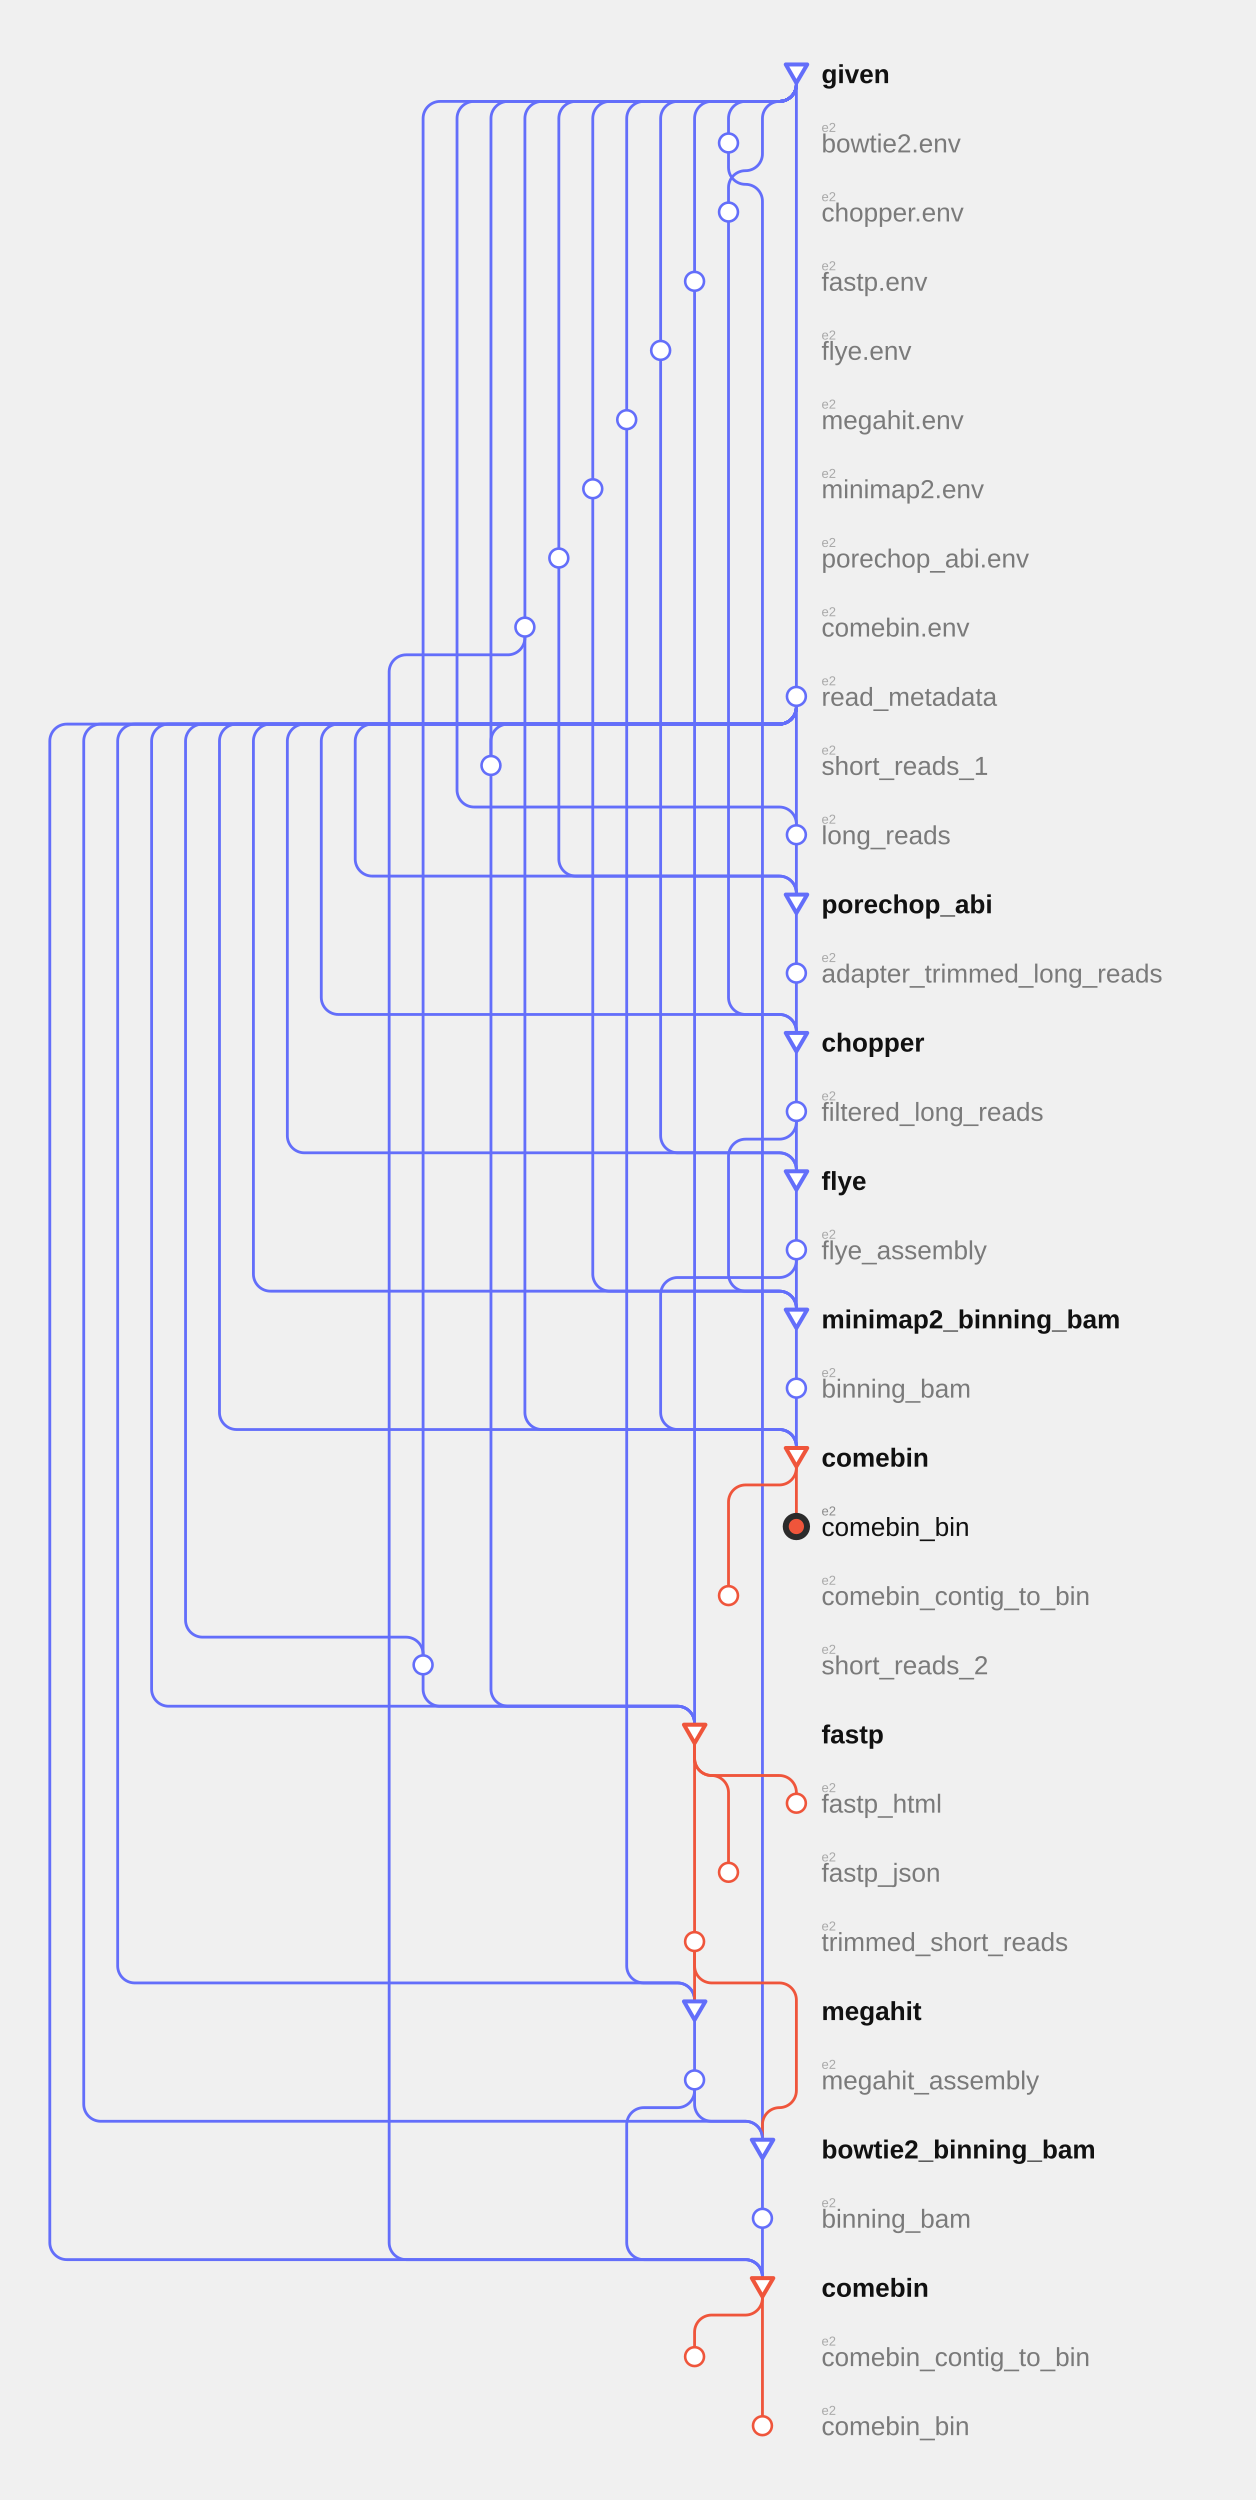
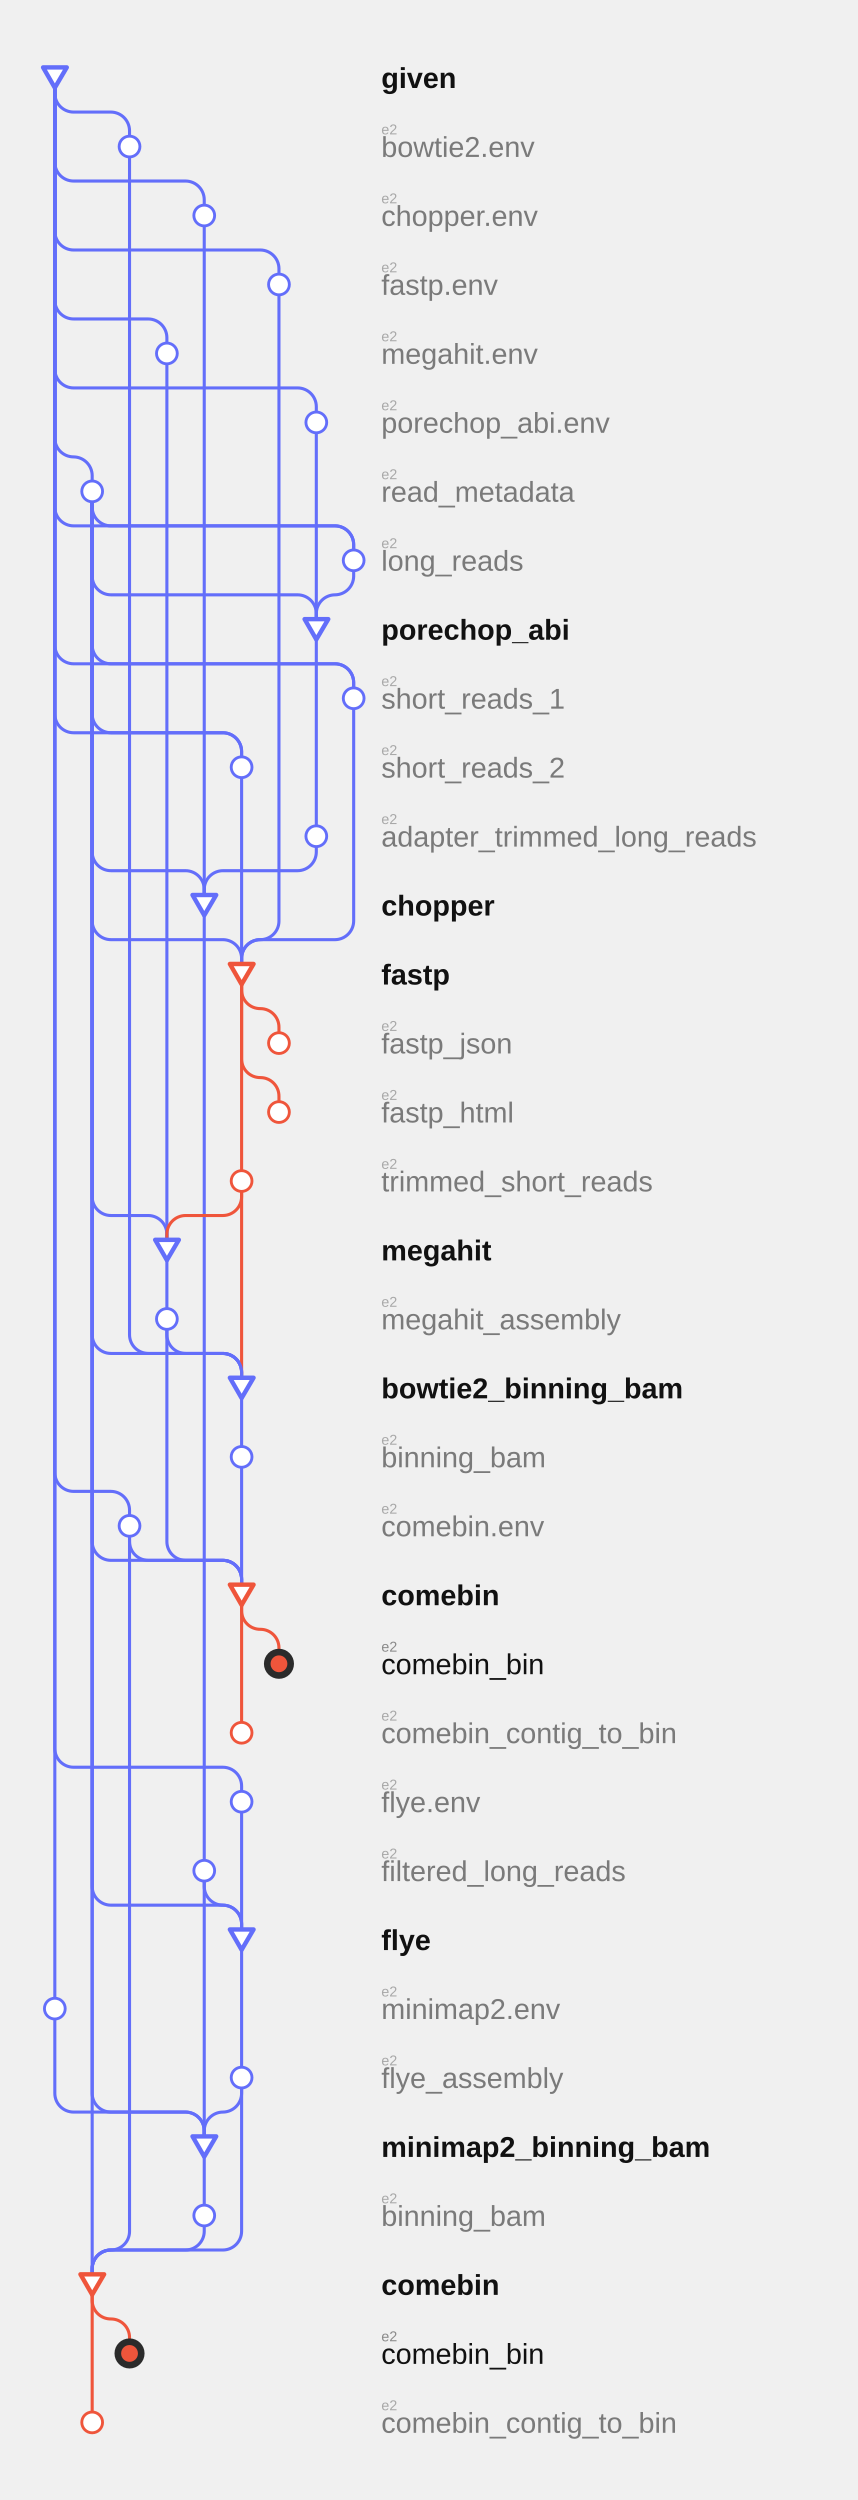
- <svg xmlns="http://www.w3.org/2000/svg" width="625" height="1245" viewBox="0 0 625 1245">
+ <svg xmlns="http://www.w3.org/2000/svg" width="388" height="1131" viewBox="0 0 388 1131">
  <g fill="none" stroke="#666666" stroke-width="1.4" stroke-linejoin="round" stroke-linecap="round">
-     <path d="M 396.6,41.3 L 396.6,342.1" stroke="#636EFA" />
-     <path d="M 396.6,41.3 L 396.6,42.1 A 8.5,8.5 0 0 1 388.2,50.5 L 388.2,50.5 A 8.5,8.5 0 0 0 379.7,59.0 L 379.7,76.5 A 8.4,8.4 0 0 1 371.3,85.0 A 8.4,8.4 0 0 0 362.8,93.4 L 362.8,100.9" stroke="#636EFA" />
-     <path d="M 396.6,41.3 L 396.6,42.1 A 8.5,8.5 0 0 1 388.2,50.5 L 371.3,50.5 A 8.5,8.5 0 0 0 362.8,59.0 L 362.8,66.5" stroke="#636EFA" />
-     <path d="M 396.6,41.3 L 396.6,42.1 A 8.5,8.5 0 0 1 388.2,50.5 L 354.4,50.5 A 8.5,8.5 0 0 0 345.9,59.0 L 345.9,135.4" stroke="#636EFA" />
-     <path d="M 396.6,41.3 L 396.6,42.1 A 8.5,8.5 0 0 1 388.2,50.5 L 337.5,50.5 A 8.5,8.5 0 0 0 329.0,59.0 L 329.0,169.8" stroke="#636EFA" />
-     <path d="M 396.6,41.3 L 396.6,42.1 A 8.5,8.5 0 0 1 388.2,50.5 L 320.6,50.5 A 8.5,8.5 0 0 0 312.1,59.0 L 312.1,204.3" stroke="#636EFA" />
-     <path d="M 396.6,41.3 L 396.6,42.1 A 8.5,8.5 0 0 1 388.2,50.5 L 303.7,50.5 A 8.5,8.5 0 0 0 295.2,59.0 L 295.2,238.7" stroke="#636EFA" />
-     <path d="M 396.6,41.3 L 396.6,42.1 A 8.5,8.5 0 0 1 388.2,50.5 L 286.8,50.5 A 8.5,8.5 0 0 0 278.3,59.0 L 278.3,273.2" stroke="#636EFA" />
-     <path d="M 396.6,41.3 L 396.6,42.1 A 8.5,8.5 0 0 1 388.2,50.5 L 269.9,50.5 A 8.5,8.5 0 0 0 261.4,59.0 L 261.4,307.6" stroke="#636EFA" />
-     <path d="M 396.6,41.3 L 396.6,42.1 A 8.5,8.5 0 0 1 388.2,50.5 L 253.0,50.5 A 8.5,8.5 0 0 0 244.5,59.0 L 244.5,376.5" stroke="#636EFA" />
-     <path d="M 396.6,41.3 L 396.6,42.1 A 8.5,8.5 0 0 1 388.2,50.5 L 236.1,50.5 A 8.5,8.5 0 0 0 227.6,59.0 L 227.6,393.4 A 8.5,8.5 0 0 0 236.1,401.9 L 388.2,401.9 A 8.5,8.5 0 0 1 396.6,410.3 L 396.6,411.0" stroke="#636EFA" />
-     <path d="M 396.6,41.3 L 396.6,42.1 A 8.5,8.5 0 0 1 388.2,50.5 L 219.2,50.5 A 8.5,8.5 0 0 0 210.7,59.0 L 210.7,824.4" stroke="#636EFA" />
-     <path d="M 362.8,75.9 L 362.8,83.4 A 8.4,8.4 0 0 0 371.3,91.8 A 8.4,8.4 0 0 1 379.7,100.3 L 379.7,1065.6" stroke="#636EFA" />
-     <path d="M 362.8,110.3 L 362.8,496.8 A 8.5,8.5 0 0 0 371.3,505.2 L 388.2,505.2 A 8.5,8.5 0 0 1 396.6,513.7 L 396.6,514.4" stroke="#636EFA" />
-     <path d="M 345.9,144.8 L 345.9,858.9" stroke="#636EFA" />
-     <path d="M 329.0,179.2 L 329.0,565.7 A 8.5,8.5 0 0 0 337.5,574.1 L 388.2,574.1 A 8.5,8.5 0 0 1 396.6,582.6 L 396.6,583.3" stroke="#636EFA" />
-     <path d="M 312.1,213.7 L 312.1,979.1 A 8.5,8.5 0 0 0 320.6,987.5 L 337.5,987.5 A 8.5,8.5 0 0 1 345.9,996.0 L 345.9,996.7" stroke="#636EFA" />
-     <path d="M 295.2,248.1 L 295.2,634.6 A 8.5,8.5 0 0 0 303.7,643.0 L 388.2,643.0 A 8.5,8.5 0 0 1 396.6,651.5 L 396.6,652.2" stroke="#636EFA" />
-     <path d="M 278.3,282.6 L 278.3,427.9 A 8.5,8.5 0 0 0 286.8,436.3 L 388.2,436.3 A 8.5,8.5 0 0 1 396.6,444.8 L 396.6,445.5" stroke="#636EFA" />
-     <path d="M 261.4,317.0 L 261.4,703.5 A 8.5,8.5 0 0 0 269.9,711.9 L 388.2,711.9 A 8.5,8.5 0 0 1 396.6,720.4 L 396.6,721.1" stroke="#636EFA" />
-     <path d="M 261.4,317.0 L 261.4,317.7 A 8.5,8.5 0 0 1 253.0,326.1 L 202.3,326.1 A 8.5,8.5 0 0 0 193.8,334.6 L 193.8,1116.9 A 8.5,8.5 0 0 0 202.3,1125.3 L 371.3,1125.3 A 8.5,8.5 0 0 1 379.7,1133.8 L 379.7,1134.5" stroke="#636EFA" />
-     <path d="M 396.6,351.5 L 396.6,411.0" stroke="#636EFA" />
-     <path d="M 396.6,351.5 L 396.6,352.1 A 8.5,8.5 0 0 1 388.2,360.6 L 253.0,360.6 A 8.5,8.5 0 0 0 244.5,369.0 L 244.5,376.5" stroke="#636EFA" />
-     <path d="M 396.6,351.5 L 396.6,352.1 A 8.5,8.5 0 0 1 388.2,360.6 L 185.4,360.6 A 8.5,8.5 0 0 0 176.9,369.0 L 176.9,427.9 A 8.5,8.5 0 0 0 185.4,436.3 L 388.2,436.3 A 8.5,8.5 0 0 1 396.6,444.8 L 396.6,445.5" stroke="#636EFA" />
-     <path d="M 396.6,351.5 L 396.6,352.1 A 8.5,8.5 0 0 1 388.2,360.6 L 168.5,360.6 A 8.5,8.5 0 0 0 160.0,369.0 L 160.0,496.8 A 8.5,8.5 0 0 0 168.5,505.2 L 388.2,505.2 A 8.5,8.5 0 0 1 396.6,513.7 L 396.6,514.4" stroke="#636EFA" />
-     <path d="M 396.6,351.5 L 396.6,352.1 A 8.5,8.5 0 0 1 388.2,360.6 L 151.6,360.6 A 8.5,8.5 0 0 0 143.1,369.0 L 143.1,565.7 A 8.5,8.5 0 0 0 151.6,574.1 L 388.2,574.1 A 8.5,8.5 0 0 1 396.6,582.6 L 396.6,583.3" stroke="#636EFA" />
-     <path d="M 396.6,351.5 L 396.6,352.1 A 8.5,8.5 0 0 1 388.2,360.6 L 134.7,360.6 A 8.5,8.5 0 0 0 126.2,369.0 L 126.2,634.6 A 8.5,8.5 0 0 0 134.7,643.0 L 388.2,643.0 A 8.5,8.5 0 0 1 396.6,651.5 L 396.6,652.2" stroke="#636EFA" />
-     <path d="M 396.6,351.5 L 396.6,352.1 A 8.5,8.5 0 0 1 388.2,360.6 L 117.8,360.6 A 8.5,8.5 0 0 0 109.3,369.0 L 109.3,703.5 A 8.5,8.5 0 0 0 117.8,711.9 L 388.2,711.9 A 8.5,8.5 0 0 1 396.6,720.4 L 396.6,721.1" stroke="#636EFA" />
-     <path d="M 396.6,351.5 L 396.6,352.1 A 8.5,8.5 0 0 1 388.2,360.6 L 100.9,360.6 A 8.5,8.5 0 0 0 92.4,369.0 L 92.4,806.8 A 8.5,8.5 0 0 0 100.9,815.3 L 202.3,815.3 A 8.5,8.5 0 0 1 210.7,823.7 L 210.7,824.4" stroke="#636EFA" />
-     <path d="M 396.6,351.5 L 396.6,352.1 A 8.5,8.5 0 0 1 388.2,360.6 L 84.0,360.6 A 8.5,8.5 0 0 0 75.5,369.0 L 75.5,841.3 A 8.5,8.5 0 0 0 84.0,849.7 L 337.5,849.7 A 8.5,8.5 0 0 1 345.9,858.2 L 345.9,858.9" stroke="#636EFA" />
-     <path d="M 396.6,351.5 L 396.6,352.1 A 8.5,8.5 0 0 1 388.2,360.6 L 67.1,360.6 A 8.5,8.5 0 0 0 58.6,369.0 L 58.6,979.1 A 8.5,8.5 0 0 0 67.1,987.5 L 337.5,987.5 A 8.5,8.5 0 0 1 345.9,996.0 L 345.9,996.7" stroke="#636EFA" />
-     <path d="M 396.6,351.5 L 396.6,352.1 A 8.5,8.5 0 0 1 388.2,360.6 L 50.2,360.6 A 8.5,8.5 0 0 0 41.7,369.0 L 41.7,1048.0 A 8.5,8.5 0 0 0 50.2,1056.4 L 371.3,1056.4 A 8.5,8.5 0 0 1 379.7,1064.9 L 379.7,1065.6" stroke="#636EFA" />
-     <path d="M 396.6,351.5 L 396.6,352.1 A 8.5,8.5 0 0 1 388.2,360.6 L 33.3,360.6 A 8.5,8.5 0 0 0 24.8,369.0 L 24.8,1116.9 A 8.5,8.5 0 0 0 33.3,1125.3 L 371.3,1125.3 A 8.5,8.5 0 0 1 379.7,1133.8 L 379.7,1134.5" stroke="#636EFA" />
-     <path d="M 244.5,385.9 L 244.5,841.3 A 8.5,8.5 0 0 0 253.0,849.7 L 337.5,849.7 A 8.5,8.5 0 0 1 345.9,858.2 L 345.9,858.9" stroke="#636EFA" />
-     <path d="M 396.6,420.4 L 396.6,445.5" stroke="#636EFA" />
-     <path d="M 396.6,454.7 L 396.6,479.9" stroke="#636EFA" />
-     <path d="M 396.6,489.3 L 396.6,514.4" stroke="#636EFA" />
-     <path d="M 396.6,523.6 L 396.6,548.8" stroke="#636EFA" />
-     <path d="M 396.6,558.2 L 396.6,583.3" stroke="#636EFA" />
-     <path d="M 396.6,558.2 L 396.6,558.8 A 8.5,8.5 0 0 1 388.2,567.3 L 371.3,567.3 A 8.5,8.5 0 0 0 362.8,575.7 L 362.8,634.6 A 8.5,8.5 0 0 0 371.3,643.0 L 388.2,643.0 A 8.5,8.5 0 0 1 396.6,651.5 L 396.6,652.2" stroke="#636EFA" />
-     <path d="M 396.6,592.5 L 396.6,617.7" stroke="#636EFA" />
-     <path d="M 396.6,627.1 L 396.6,652.2" stroke="#636EFA" />
-     <path d="M 396.6,627.1 L 396.6,627.7 A 8.5,8.5 0 0 1 388.2,636.2 L 337.5,636.2 A 8.5,8.5 0 0 0 329.0,644.6 L 329.0,703.5 A 8.5,8.5 0 0 0 337.5,711.9 L 388.2,711.9 A 8.5,8.5 0 0 1 396.6,720.4 L 396.6,721.1" stroke="#636EFA" />
-     <path d="M 396.6,661.4 L 396.6,686.6" stroke="#636EFA" />
-     <path d="M 396.6,696.0 L 396.6,721.1" stroke="#636EFA" />
-     <path d="M 396.6,730.3 L 396.6,754.8" stroke="#EF553B" />
-     <path d="M 396.6,730.3 L 396.6,731.1 A 8.5,8.5 0 0 1 388.2,739.5 L 371.3,739.5 A 8.5,8.5 0 0 0 362.8,748.0 L 362.8,789.9" stroke="#EF553B" />
-     <path d="M 210.7,833.8 L 210.7,841.3 A 8.5,8.5 0 0 0 219.2,849.7 L 337.5,849.7 A 8.5,8.5 0 0 1 345.9,858.2 L 345.9,858.9" stroke="#636EFA" />
-     <path d="M 345.9,868.1 L 345.9,875.7 A 8.5,8.5 0 0 0 354.4,884.2 L 388.2,884.2 A 8.5,8.5 0 0 1 396.6,892.6 L 396.6,893.3" stroke="#EF553B" />
-     <path d="M 345.9,868.1 L 345.9,875.7 A 8.5,8.5 0 0 0 354.4,884.2 L 354.4,884.2 A 8.5,8.5 0 0 1 362.8,892.6 L 362.8,927.7" stroke="#EF553B" />
-     <path d="M 345.9,868.1 L 345.9,962.2" stroke="#EF553B" />
-     <path d="M 345.9,971.6 L 345.9,979.1 A 8.5,8.5 0 0 0 354.4,987.5 L 388.2,987.5 A 8.5,8.5 0 0 1 396.6,996.0 L 396.6,1041.1 A 8.5,8.5 0 0 1 388.2,1049.6 L 388.2,1049.6 A 8.5,8.5 0 0 0 379.7,1058.0 L 379.7,1065.6" stroke="#EF553B" />
-     <path d="M 345.9,971.6 L 345.9,996.7" stroke="#EF553B" />
-     <path d="M 345.9,1005.9 L 345.9,1031.1" stroke="#636EFA" />
-     <path d="M 345.9,1040.5 L 345.9,1048.0 A 8.5,8.5 0 0 0 354.4,1056.4 L 371.3,1056.4 A 8.5,8.5 0 0 1 379.7,1064.9 L 379.7,1065.6" stroke="#636EFA" />
-     <path d="M 345.9,1040.5 L 345.9,1041.1 A 8.5,8.5 0 0 1 337.5,1049.6 L 320.6,1049.6 A 8.5,8.5 0 0 0 312.1,1058.0 L 312.1,1116.9 A 8.5,8.5 0 0 0 320.6,1125.3 L 371.3,1125.3 A 8.5,8.5 0 0 1 379.7,1133.8 L 379.7,1134.5" stroke="#636EFA" />
-     <path d="M 379.7,1074.8 L 379.7,1100.0" stroke="#636EFA" />
-     <path d="M 379.7,1109.4 L 379.7,1134.5" stroke="#636EFA" />
-     <path d="M 379.7,1143.7 L 379.7,1203.3" stroke="#EF553B" />
-     <path d="M 379.7,1143.7 L 379.7,1144.5 A 8.5,8.5 0 0 1 371.3,1152.9 L 354.4,1152.9 A 8.5,8.5 0 0 0 345.9,1161.4 L 345.9,1168.9" stroke="#EF553B" />
-   </g>
-   <g>
-     <polygon points="391.3,32.1 402.0,32.1 396.6,41.3" fill="#FFFFFF" stroke="#636EFA" stroke-width="2.0" stroke-linejoin="round" />
-     <text x="409.1" y="41.4" font-family="Arial" font-size="13" fill="#111111" font-weight="600" text-anchor="start">given</text>
-   </g>
-   <g>
-     <circle cx="362.8" cy="71.2" r="4.7" fill="#FFFFFF" stroke="#636EFA" stroke-width="1.3" />
-     <text x="409.1" y="65.7" font-family="Arial" font-size="6.5" fill="#A8A8A8" text-anchor="start">e2</text>
-     <text x="409.1" y="75.9" font-family="Arial" font-size="13" fill="#7A7A7A" font-weight="normal" text-anchor="start">bowtie2.env</text>
-   </g>
-   <g>
-     <circle cx="362.8" cy="105.6" r="4.7" fill="#FFFFFF" stroke="#636EFA" stroke-width="1.3" />
-     <text x="409.1" y="100.2" font-family="Arial" font-size="6.5" fill="#A8A8A8" text-anchor="start">e2</text>
-     <text x="409.1" y="110.3" font-family="Arial" font-size="13" fill="#7A7A7A" font-weight="normal" text-anchor="start">chopper.env</text>
-   </g>
-   <g>
-     <circle cx="345.9" cy="140.1" r="4.7" fill="#FFFFFF" stroke="#636EFA" stroke-width="1.3" />
-     <text x="409.1" y="134.6" font-family="Arial" font-size="6.5" fill="#A8A8A8" text-anchor="start">e2</text>
-     <text x="409.1" y="144.8" font-family="Arial" font-size="13" fill="#7A7A7A" font-weight="normal" text-anchor="start">fastp.env</text>
-   </g>
-   <g>
-     <circle cx="329.0" cy="174.5" r="4.7" fill="#FFFFFF" stroke="#636EFA" stroke-width="1.3" />
-     <text x="409.1" y="169.1" font-family="Arial" font-size="6.5" fill="#A8A8A8" text-anchor="start">e2</text>
-     <text x="409.1" y="179.2" font-family="Arial" font-size="13" fill="#7A7A7A" font-weight="normal" text-anchor="start">flye.env</text>
-   </g>
-   <g>
-     <circle cx="312.1" cy="209.0" r="4.7" fill="#FFFFFF" stroke="#636EFA" stroke-width="1.3" />
-     <text x="409.1" y="203.5" font-family="Arial" font-size="6.5" fill="#A8A8A8" text-anchor="start">e2</text>
-     <text x="409.1" y="213.7" font-family="Arial" font-size="13" fill="#7A7A7A" font-weight="normal" text-anchor="start">megahit.env</text>
-   </g>
-   <g>
-     <circle cx="295.2" cy="243.4" r="4.7" fill="#FFFFFF" stroke="#636EFA" stroke-width="1.3" />
-     <text x="409.1" y="238.0" font-family="Arial" font-size="6.5" fill="#A8A8A8" text-anchor="start">e2</text>
-     <text x="409.1" y="248.1" font-family="Arial" font-size="13" fill="#7A7A7A" font-weight="normal" text-anchor="start">minimap2.env</text>
-   </g>
-   <g>
-     <circle cx="278.3" cy="277.9" r="4.7" fill="#FFFFFF" stroke="#636EFA" stroke-width="1.3" />
-     <text x="409.1" y="272.4" font-family="Arial" font-size="6.5" fill="#A8A8A8" text-anchor="start">e2</text>
-     <text x="409.1" y="282.6" font-family="Arial" font-size="13" fill="#7A7A7A" font-weight="normal" text-anchor="start">porechop_abi.env</text>
-   </g>
-   <g>
-     <circle cx="261.4" cy="312.3" r="4.7" fill="#FFFFFF" stroke="#636EFA" stroke-width="1.3" />
-     <text x="409.1" y="306.9" font-family="Arial" font-size="6.5" fill="#A8A8A8" text-anchor="start">e2</text>
-     <text x="409.1" y="317.0" font-family="Arial" font-size="13" fill="#7A7A7A" font-weight="normal" text-anchor="start">comebin.env</text>
-   </g>
-   <g>
-     <circle cx="396.6" cy="346.8" r="4.7" fill="#FFFFFF" stroke="#636EFA" stroke-width="1.3" />
-     <text x="409.1" y="341.3" font-family="Arial" font-size="6.5" fill="#A8A8A8" text-anchor="start">e2</text>
-     <text x="409.1" y="351.5" font-family="Arial" font-size="13" fill="#7A7A7A" font-weight="normal" text-anchor="start">read_metadata</text>
-   </g>
-   <g>
-     <circle cx="244.5" cy="381.2" r="4.7" fill="#FFFFFF" stroke="#636EFA" stroke-width="1.3" />
-     <text x="409.1" y="375.8" font-family="Arial" font-size="6.5" fill="#A8A8A8" text-anchor="start">e2</text>
-     <text x="409.1" y="385.9" font-family="Arial" font-size="13" fill="#7A7A7A" font-weight="normal" text-anchor="start">short_reads_1</text>
-   </g>
-   <g>
-     <circle cx="396.6" cy="415.7" r="4.7" fill="#FFFFFF" stroke="#636EFA" stroke-width="1.3" />
-     <text x="409.1" y="410.2" font-family="Arial" font-size="6.5" fill="#A8A8A8" text-anchor="start">e2</text>
-     <text x="409.1" y="420.4" font-family="Arial" font-size="13" fill="#7A7A7A" font-weight="normal" text-anchor="start">long_reads</text>
-   </g>
-   <g>
-     <polygon points="391.3,445.5 402.0,445.5 396.6,454.7" fill="#FFFFFF" stroke="#636EFA" stroke-width="2.0" stroke-linejoin="round" />
-     <text x="409.1" y="454.8" font-family="Arial" font-size="13" fill="#111111" font-weight="600" text-anchor="start">porechop_abi</text>
-   </g>
-   <g>
-     <circle cx="396.6" cy="484.6" r="4.7" fill="#FFFFFF" stroke="#636EFA" stroke-width="1.3" />
-     <text x="409.1" y="479.1" font-family="Arial" font-size="6.5" fill="#A8A8A8" text-anchor="start">e2</text>
-     <text x="409.1" y="489.3" font-family="Arial" font-size="13" fill="#7A7A7A" font-weight="normal" text-anchor="start">adapter_trimmed_long_reads</text>
-   </g>
-   <g>
-     <polygon points="391.3,514.4 402.0,514.4 396.6,523.6" fill="#FFFFFF" stroke="#636EFA" stroke-width="2.0" stroke-linejoin="round" />
-     <text x="409.1" y="523.7" font-family="Arial" font-size="13" fill="#111111" font-weight="600" text-anchor="start">chopper</text>
-   </g>
-   <g>
-     <circle cx="396.6" cy="553.5" r="4.7" fill="#FFFFFF" stroke="#636EFA" stroke-width="1.3" />
-     <text x="409.1" y="548.0" font-family="Arial" font-size="6.5" fill="#A8A8A8" text-anchor="start">e2</text>
-     <text x="409.1" y="558.2" font-family="Arial" font-size="13" fill="#7A7A7A" font-weight="normal" text-anchor="start">filtered_long_reads</text>
-   </g>
-   <g>
-     <polygon points="391.3,583.3 402.0,583.3 396.6,592.5" fill="#FFFFFF" stroke="#636EFA" stroke-width="2.0" stroke-linejoin="round" />
-     <text x="409.1" y="592.6" font-family="Arial" font-size="13" fill="#111111" font-weight="600" text-anchor="start">flye</text>
-   </g>
-   <g>
-     <circle cx="396.6" cy="622.4" r="4.7" fill="#FFFFFF" stroke="#636EFA" stroke-width="1.3" />
-     <text x="409.1" y="616.9" font-family="Arial" font-size="6.5" fill="#A8A8A8" text-anchor="start">e2</text>
-     <text x="409.1" y="627.1" font-family="Arial" font-size="13" fill="#7A7A7A" font-weight="normal" text-anchor="start">flye_assembly</text>
-   </g>
-   <g>
-     <polygon points="391.3,652.2 402.0,652.2 396.6,661.4" fill="#FFFFFF" stroke="#636EFA" stroke-width="2.0" stroke-linejoin="round" />
-     <text x="409.1" y="661.5" font-family="Arial" font-size="13" fill="#111111" font-weight="600" text-anchor="start">minimap2_binning_bam</text>
-   </g>
-   <g>
-     <circle cx="396.6" cy="691.3" r="4.7" fill="#FFFFFF" stroke="#636EFA" stroke-width="1.3" />
-     <text x="409.1" y="685.8" font-family="Arial" font-size="6.5" fill="#A8A8A8" text-anchor="start">e2</text>
-     <text x="409.1" y="696.0" font-family="Arial" font-size="13" fill="#7A7A7A" font-weight="normal" text-anchor="start">binning_bam</text>
-   </g>
-   <g>
-     <polygon points="391.3,721.1 402.0,721.1 396.6,730.3" fill="#FFFFFF" stroke="#EF553B" stroke-width="2.0" stroke-linejoin="round" />
-     <text x="409.1" y="730.4" font-family="Arial" font-size="13" fill="#111111" font-weight="600" text-anchor="start">comebin</text>
-   </g>
-   <g>
-     <circle cx="396.6" cy="760.2" r="5.3" fill="#EF553B" stroke="#2B2B2B" stroke-width="3.0" />
-     <text x="409.1" y="754.7" font-family="Arial" font-size="6.5" fill="#8A8A8A" text-anchor="start">e2</text>
-     <text x="409.1" y="764.9" font-family="Arial" font-size="13" fill="#111111" font-weight="normal" text-anchor="start">comebin_bin</text>
-   </g>
-   <g>
-     <circle cx="362.8" cy="794.6" r="4.7" fill="#FFFFFF" stroke="#EF553B" stroke-width="1.3" />
-     <text x="409.1" y="789.2" font-family="Arial" font-size="6.5" fill="#A8A8A8" text-anchor="start">e2</text>
-     <text x="409.1" y="799.3" font-family="Arial" font-size="13" fill="#7A7A7A" font-weight="normal" text-anchor="start">comebin_contig_to_bin</text>
-   </g>
-   <g>
-     <circle cx="210.7" cy="829.1" r="4.7" fill="#FFFFFF" stroke="#636EFA" stroke-width="1.3" />
-     <text x="409.1" y="823.6" font-family="Arial" font-size="6.5" fill="#A8A8A8" text-anchor="start">e2</text>
-     <text x="409.1" y="833.8" font-family="Arial" font-size="13" fill="#7A7A7A" font-weight="normal" text-anchor="start">short_reads_2</text>
-   </g>
-   <g>
-     <polygon points="340.6,858.9 351.3,858.9 345.9,868.1" fill="#FFFFFF" stroke="#EF553B" stroke-width="2.0" stroke-linejoin="round" />
-     <text x="409.1" y="868.2" font-family="Arial" font-size="13" fill="#111111" font-weight="600" text-anchor="start">fastp</text>
-   </g>
-   <g>
-     <circle cx="396.6" cy="898.0" r="4.7" fill="#FFFFFF" stroke="#EF553B" stroke-width="1.3" />
-     <text x="409.1" y="892.5" font-family="Arial" font-size="6.5" fill="#A8A8A8" text-anchor="start">e2</text>
-     <text x="409.1" y="902.7" font-family="Arial" font-size="13" fill="#7A7A7A" font-weight="normal" text-anchor="start">fastp_html</text>
-   </g>
-   <g>
-     <circle cx="362.8" cy="932.4" r="4.7" fill="#FFFFFF" stroke="#EF553B" stroke-width="1.3" />
-     <text x="409.1" y="927.0" font-family="Arial" font-size="6.5" fill="#A8A8A8" text-anchor="start">e2</text>
-     <text x="409.1" y="937.1" font-family="Arial" font-size="13" fill="#7A7A7A" font-weight="normal" text-anchor="start">fastp_json</text>
-   </g>
-   <g>
-     <circle cx="345.9" cy="966.9" r="4.7" fill="#FFFFFF" stroke="#EF553B" stroke-width="1.3" />
-     <text x="409.1" y="961.4" font-family="Arial" font-size="6.5" fill="#A8A8A8" text-anchor="start">e2</text>
-     <text x="409.1" y="971.6" font-family="Arial" font-size="13" fill="#7A7A7A" font-weight="normal" text-anchor="start">trimmed_short_reads</text>
-   </g>
-   <g>
-     <polygon points="340.6,996.7 351.3,996.7 345.9,1005.9" fill="#FFFFFF" stroke="#636EFA" stroke-width="2.0" stroke-linejoin="round" />
-     <text x="409.1" y="1006.0" font-family="Arial" font-size="13" fill="#111111" font-weight="600" text-anchor="start">megahit</text>
-   </g>
-   <g>
-     <circle cx="345.9" cy="1035.8" r="4.7" fill="#FFFFFF" stroke="#636EFA" stroke-width="1.3" />
-     <text x="409.1" y="1030.3" font-family="Arial" font-size="6.5" fill="#A8A8A8" text-anchor="start">e2</text>
-     <text x="409.1" y="1040.5" font-family="Arial" font-size="13" fill="#7A7A7A" font-weight="normal" text-anchor="start">megahit_assembly</text>
-   </g>
-   <g>
-     <polygon points="374.4,1065.6 385.1,1065.6 379.7,1074.8" fill="#FFFFFF" stroke="#636EFA" stroke-width="2.0" stroke-linejoin="round" />
-     <text x="409.1" y="1074.9" font-family="Arial" font-size="13" fill="#111111" font-weight="600" text-anchor="start">bowtie2_binning_bam</text>
-   </g>
-   <g>
-     <circle cx="379.7" cy="1104.7" r="4.7" fill="#FFFFFF" stroke="#636EFA" stroke-width="1.3" />
-     <text x="409.1" y="1099.2" font-family="Arial" font-size="6.5" fill="#A8A8A8" text-anchor="start">e2</text>
-     <text x="409.1" y="1109.4" font-family="Arial" font-size="13" fill="#7A7A7A" font-weight="normal" text-anchor="start">binning_bam</text>
-   </g>
-   <g>
-     <polygon points="374.4,1134.5 385.1,1134.5 379.7,1143.7" fill="#FFFFFF" stroke="#EF553B" stroke-width="2.0" stroke-linejoin="round" />
-     <text x="409.1" y="1143.8" font-family="Arial" font-size="13" fill="#111111" font-weight="600" text-anchor="start">comebin</text>
-   </g>
-   <g>
-     <circle cx="345.9" cy="1173.6" r="4.7" fill="#FFFFFF" stroke="#EF553B" stroke-width="1.3" />
-     <text x="409.1" y="1168.1" font-family="Arial" font-size="6.5" fill="#A8A8A8" text-anchor="start">e2</text>
-     <text x="409.1" y="1178.3" font-family="Arial" font-size="13" fill="#7A7A7A" font-weight="normal" text-anchor="start">comebin_contig_to_bin</text>
-   </g>
-   <g>
-     <circle cx="379.7" cy="1208.0" r="4.7" fill="#FFFFFF" stroke="#EF553B" stroke-width="1.3" />
-     <text x="409.1" y="1202.6" font-family="Arial" font-size="6.5" fill="#A8A8A8" text-anchor="start">e2</text>
-     <text x="409.1" y="1212.7" font-family="Arial" font-size="13" fill="#7A7A7A" font-weight="normal" text-anchor="start">comebin_bin</text>
+     <path d="M 24.8,39.7 L 24.8,42.2 A 8.5,8.5 0 0 0 33.3,50.7 L 50.2,50.7 A 8.5,8.5 0 0 1 58.6,59.2 L 58.6,61.6" stroke="#636EFA" />
+     <path d="M 24.8,39.7 L 24.8,73.5 A 8.5,8.5 0 0 0 33.3,81.9 L 84.0,81.9 A 8.5,8.5 0 0 1 92.4,90.4 L 92.4,92.8" stroke="#636EFA" />
+     <path d="M 24.8,39.7 L 24.8,104.6 A 8.5,8.5 0 0 0 33.3,113.1 L 117.8,113.1 A 8.5,8.5 0 0 1 126.2,121.5 L 126.2,124.0" stroke="#636EFA" />
+     <path d="M 24.8,39.7 L 24.8,135.9 A 8.5,8.5 0 0 0 33.3,144.3 L 67.1,144.3 A 8.5,8.5 0 0 1 75.5,152.8 L 75.5,155.2" stroke="#636EFA" />
+     <path d="M 24.8,39.7 L 24.8,167.1 A 8.5,8.5 0 0 0 33.3,175.5 L 134.7,175.5 A 8.5,8.5 0 0 1 143.1,183.9 L 143.1,186.4" stroke="#636EFA" />
+     <path d="M 24.8,39.7 L 24.8,198.2 A 8.5,8.5 0 0 0 33.3,206.7 A 8.5,8.5 0 0 1 41.7,215.1 L 41.7,217.6" stroke="#636EFA" />
+     <path d="M 24.8,39.7 L 24.8,229.4 A 8.5,8.5 0 0 0 33.3,237.9 L 151.6,237.9 A 8.5,8.5 0 0 1 160.0,246.3 L 160.0,248.8" stroke="#636EFA" />
+     <path d="M 24.8,39.7 L 24.8,291.8 A 8.5,8.5 0 0 0 33.3,300.3 L 151.6,300.3 A 8.5,8.5 0 0 1 160.0,308.7 L 160.0,311.2" stroke="#636EFA" />
+     <path d="M 24.8,39.7 L 24.8,323.1 A 8.5,8.5 0 0 0 33.3,331.5 L 100.9,331.5 A 8.5,8.5 0 0 1 109.3,339.9 L 109.3,342.4" stroke="#636EFA" />
+     <path d="M 24.8,39.7 L 24.8,666.2 A 8.5,8.5 0 0 0 33.3,674.7 L 50.2,674.7 A 8.5,8.5 0 0 1 58.6,683.2 L 58.6,685.6" stroke="#636EFA" />
+     <path d="M 24.8,39.7 L 24.8,791.0 A 8.5,8.5 0 0 0 33.3,799.5 L 100.9,799.5 A 8.5,8.5 0 0 1 109.3,808.0 L 109.3,810.4" stroke="#636EFA" />
+     <path d="M 24.8,39.7 L 24.8,904.0" stroke="#636EFA" />
+     <path d="M 58.6,71.0 L 58.6,603.8 A 8.5,8.5 0 0 0 67.1,612.3 L 100.9,612.3 A 8.5,8.5 0 0 1 109.3,620.8 L 109.3,623.3" stroke="#636EFA" />
+     <path d="M 92.4,102.2 L 92.4,404.9" stroke="#636EFA" />
+     <path d="M 126.2,133.4 L 126.2,416.7 A 8.4,8.4 0 0 1 117.8,425.1 A 8.4,8.4 0 0 0 109.3,433.6 L 109.3,436.1" stroke="#636EFA" />
+     <path d="M 75.5,164.6 L 75.5,560.9" stroke="#636EFA" />
+     <path d="M 143.1,195.8 L 143.1,280.1" stroke="#636EFA" />
+     <path d="M 41.7,227.0 L 41.7,229.4 A 8.5,8.5 0 0 0 50.2,237.9 L 151.6,237.9 A 8.5,8.5 0 0 1 160.0,246.3 L 160.0,248.8" stroke="#636EFA" />
+     <path d="M 41.7,227.0 L 41.7,260.7 A 8.5,8.5 0 0 0 50.2,269.1 L 134.7,269.1 A 8.5,8.5 0 0 1 143.1,277.6 L 143.1,280.1" stroke="#636EFA" />
+     <path d="M 41.7,227.0 L 41.7,291.8 A 8.5,8.5 0 0 0 50.2,300.3 L 151.6,300.3 A 8.5,8.5 0 0 1 160.0,308.7 L 160.0,311.2" stroke="#636EFA" />
+     <path d="M 41.7,227.0 L 41.7,323.1 A 8.5,8.5 0 0 0 50.2,331.5 L 100.9,331.5 A 8.5,8.5 0 0 1 109.3,339.9 L 109.3,342.4" stroke="#636EFA" />
+     <path d="M 41.7,227.0 L 41.7,385.4 A 8.5,8.5 0 0 0 50.2,393.9 L 84.0,393.9 A 8.5,8.5 0 0 1 92.4,402.3 L 92.4,404.9" stroke="#636EFA" />
+     <path d="M 41.7,227.0 L 41.7,416.7 A 8.5,8.5 0 0 0 50.2,425.1 L 100.9,425.1 A 8.5,8.5 0 0 1 109.3,433.6 L 109.3,436.1" stroke="#636EFA" />
+     <path d="M 41.7,227.0 L 41.7,541.4 A 8.5,8.5 0 0 0 50.2,549.9 L 67.1,549.9 A 8.5,8.5 0 0 1 75.5,558.4 L 75.5,560.9" stroke="#636EFA" />
+     <path d="M 41.7,227.0 L 41.7,603.8 A 8.5,8.5 0 0 0 50.2,612.3 L 100.9,612.3 A 8.5,8.5 0 0 1 109.3,620.8 L 109.3,623.3" stroke="#636EFA" />
+     <path d="M 41.7,227.0 L 41.7,697.4 A 8.5,8.5 0 0 0 50.2,705.9 L 100.9,705.9 A 8.5,8.5 0 0 1 109.3,714.4 L 109.3,716.9" stroke="#636EFA" />
+     <path d="M 41.7,227.0 L 41.7,853.4 A 8.5,8.5 0 0 0 50.2,861.9 L 100.9,861.9 A 8.5,8.5 0 0 1 109.3,870.4 L 109.3,872.9" stroke="#636EFA" />
+     <path d="M 41.7,227.0 L 41.7,947.0 A 8.5,8.5 0 0 0 50.2,955.5 L 84.0,955.5 A 8.5,8.5 0 0 1 92.4,964.0 L 92.4,966.5" stroke="#636EFA" />
+     <path d="M 41.7,227.0 L 41.7,1028.9" stroke="#636EFA" />
+     <path d="M 160.0,258.2 L 160.0,260.7 A 8.5,8.5 0 0 1 151.6,269.1 L 151.6,269.1 A 8.5,8.5 0 0 0 143.1,277.6 L 143.1,280.1" stroke="#636EFA" />
+     <path d="M 143.1,289.3 L 143.1,373.6" stroke="#636EFA" />
+     <path d="M 160.0,320.6 L 160.0,416.7 A 8.5,8.5 0 0 1 151.6,425.1 L 117.8,425.1 A 8.5,8.5 0 0 0 109.3,433.6 L 109.3,436.1" stroke="#636EFA" />
+     <path d="M 109.3,351.8 L 109.3,436.1" stroke="#636EFA" />
+     <path d="M 143.1,383.0 L 143.1,385.4 A 8.5,8.5 0 0 1 134.7,393.9 L 100.9,393.9 A 8.5,8.5 0 0 0 92.4,402.3 L 92.4,404.9" stroke="#636EFA" />
+     <path d="M 92.4,414.1 L 92.4,841.6" stroke="#636EFA" />
+     <path d="M 109.3,445.3 L 109.3,447.8 A 8.4,8.4 0 0 0 117.8,456.3 A 8.4,8.4 0 0 1 126.2,464.7 L 126.2,467.2" stroke="#EF553B" />
+     <path d="M 109.3,445.3 L 109.3,479.1 A 8.4,8.4 0 0 0 117.8,487.5 A 8.4,8.4 0 0 1 126.2,495.9 L 126.2,498.4" stroke="#EF553B" />
+     <path d="M 109.3,445.3 L 109.3,529.6" stroke="#EF553B" />
+     <path d="M 109.3,539.0 L 109.3,541.4 A 8.5,8.5 0 0 1 100.9,549.9 L 84.0,549.9 A 8.5,8.5 0 0 0 75.5,558.4 L 75.5,560.9" stroke="#EF553B" />
+     <path d="M 109.3,539.0 L 109.3,623.3" stroke="#EF553B" />
+     <path d="M 75.5,570.1 L 75.5,592.0" stroke="#636EFA" />
+     <path d="M 75.5,601.4 L 75.5,603.8 A 8.5,8.5 0 0 0 84.0,612.3 L 100.9,612.3 A 8.5,8.5 0 0 1 109.3,620.8 L 109.3,623.3" stroke="#636EFA" />
+     <path d="M 75.5,601.4 L 75.5,697.4 A 8.5,8.5 0 0 0 84.0,705.9 L 100.9,705.9 A 8.5,8.5 0 0 1 109.3,714.4 L 109.3,716.9" stroke="#636EFA" />
+     <path d="M 109.3,632.5 L 109.3,654.4" stroke="#636EFA" />
+     <path d="M 109.3,663.8 L 109.3,716.9" stroke="#636EFA" />
+     <path d="M 58.6,695.0 L 58.6,697.4 A 8.5,8.5 0 0 0 67.1,705.9 L 100.9,705.9 A 8.5,8.5 0 0 1 109.3,714.4 L 109.3,716.9" stroke="#636EFA" />
+     <path d="M 58.6,695.0 L 58.6,1009.4 A 8.4,8.4 0 0 1 50.2,1017.9 A 8.4,8.4 0 0 0 41.7,1026.3 L 41.7,1028.9" stroke="#636EFA" />
+     <path d="M 109.3,726.1 L 109.3,728.6 A 8.4,8.4 0 0 0 117.8,737.1 A 8.4,8.4 0 0 1 126.2,745.5 L 126.2,747.4" stroke="#EF553B" />
+     <path d="M 109.3,726.1 L 109.3,779.2" stroke="#EF553B" />
+     <path d="M 109.3,819.8 L 109.3,872.9" stroke="#636EFA" />
+     <path d="M 92.4,851.0 L 92.4,853.4 A 8.5,8.5 0 0 0 100.9,861.9 A 8.5,8.5 0 0 1 109.3,870.4 L 109.3,872.9" stroke="#636EFA" />
+     <path d="M 92.4,851.0 L 92.4,966.5" stroke="#636EFA" />
+     <path d="M 109.3,882.1 L 109.3,935.2" stroke="#636EFA" />
+     <path d="M 24.8,913.4 L 24.8,947.0 A 8.5,8.5 0 0 0 33.3,955.5 L 84.0,955.5 A 8.5,8.5 0 0 1 92.4,964.0 L 92.4,966.5" stroke="#636EFA" />
+     <path d="M 109.3,944.6 L 109.3,947.0 A 8.5,8.5 0 0 1 100.9,955.5 A 8.5,8.5 0 0 0 92.4,964.0 L 92.4,966.5" stroke="#636EFA" />
+     <path d="M 109.3,944.6 L 109.3,1009.4 A 8.5,8.5 0 0 1 100.9,1017.9 L 50.2,1017.9 A 8.5,8.5 0 0 0 41.7,1026.3 L 41.7,1028.9" stroke="#636EFA" />
+     <path d="M 92.4,975.7 L 92.4,997.6" stroke="#636EFA" />
+     <path d="M 92.4,1007.0 L 92.4,1009.4 A 8.5,8.5 0 0 1 84.0,1017.9 L 50.2,1017.9 A 8.5,8.5 0 0 0 41.7,1026.3 L 41.7,1028.9" stroke="#636EFA" />
+     <path d="M 41.7,1038.1 L 41.7,1040.6 A 8.4,8.4 0 0 0 50.2,1049.1 A 8.4,8.4 0 0 1 58.6,1057.5 L 58.6,1059.4" stroke="#EF553B" />
+     <path d="M 41.7,1038.1 L 41.7,1091.2" stroke="#EF553B" />
+   </g>
+   <g>
+     <polygon points="19.5,30.5 30.2,30.5 24.8,39.7" fill="#FFFFFF" stroke="#636EFA" stroke-width="2.0" stroke-linejoin="round" />
+     <text x="172.5" y="39.8" font-family="Arial" font-size="13" fill="#111111" font-weight="600" text-anchor="start">given</text>
+   </g>
+   <g>
+     <circle cx="58.6" cy="66.3" r="4.7" fill="#FFFFFF" stroke="#636EFA" stroke-width="1.3" />
+     <text x="172.5" y="60.8" font-family="Arial" font-size="6.5" fill="#A8A8A8" text-anchor="start">e2</text>
+     <text x="172.5" y="71.0" font-family="Arial" font-size="13" fill="#7A7A7A" font-weight="normal" text-anchor="start">bowtie2.env</text>
+   </g>
+   <g>
+     <circle cx="92.4" cy="97.5" r="4.7" fill="#FFFFFF" stroke="#636EFA" stroke-width="1.3" />
+     <text x="172.5" y="92.0" font-family="Arial" font-size="6.5" fill="#A8A8A8" text-anchor="start">e2</text>
+     <text x="172.5" y="102.2" font-family="Arial" font-size="13" fill="#7A7A7A" font-weight="normal" text-anchor="start">chopper.env</text>
+   </g>
+   <g>
+     <circle cx="126.2" cy="128.7" r="4.7" fill="#FFFFFF" stroke="#636EFA" stroke-width="1.3" />
+     <text x="172.5" y="123.2" font-family="Arial" font-size="6.5" fill="#A8A8A8" text-anchor="start">e2</text>
+     <text x="172.5" y="133.4" font-family="Arial" font-size="13" fill="#7A7A7A" font-weight="normal" text-anchor="start">fastp.env</text>
+   </g>
+   <g>
+     <circle cx="75.5" cy="159.9" r="4.7" fill="#FFFFFF" stroke="#636EFA" stroke-width="1.3" />
+     <text x="172.5" y="154.4" font-family="Arial" font-size="6.5" fill="#A8A8A8" text-anchor="start">e2</text>
+     <text x="172.5" y="164.6" font-family="Arial" font-size="13" fill="#7A7A7A" font-weight="normal" text-anchor="start">megahit.env</text>
+   </g>
+   <g>
+     <circle cx="143.1" cy="191.1" r="4.7" fill="#FFFFFF" stroke="#636EFA" stroke-width="1.3" />
+     <text x="172.5" y="185.6" font-family="Arial" font-size="6.5" fill="#A8A8A8" text-anchor="start">e2</text>
+     <text x="172.5" y="195.8" font-family="Arial" font-size="13" fill="#7A7A7A" font-weight="normal" text-anchor="start">porechop_abi.env</text>
+   </g>
+   <g>
+     <circle cx="41.7" cy="222.3" r="4.7" fill="#FFFFFF" stroke="#636EFA" stroke-width="1.3" />
+     <text x="172.5" y="216.8" font-family="Arial" font-size="6.5" fill="#A8A8A8" text-anchor="start">e2</text>
+     <text x="172.5" y="227.0" font-family="Arial" font-size="13" fill="#7A7A7A" font-weight="normal" text-anchor="start">read_metadata</text>
+   </g>
+   <g>
+     <circle cx="160.0" cy="253.5" r="4.7" fill="#FFFFFF" stroke="#636EFA" stroke-width="1.3" />
+     <text x="172.5" y="248.0" font-family="Arial" font-size="6.5" fill="#A8A8A8" text-anchor="start">e2</text>
+     <text x="172.5" y="258.2" font-family="Arial" font-size="13" fill="#7A7A7A" font-weight="normal" text-anchor="start">long_reads</text>
+   </g>
+   <g>
+     <polygon points="137.8,280.1 148.5,280.1 143.1,289.3" fill="#FFFFFF" stroke="#636EFA" stroke-width="2.0" stroke-linejoin="round" />
+     <text x="172.5" y="289.4" font-family="Arial" font-size="13" fill="#111111" font-weight="600" text-anchor="start">porechop_abi</text>
+   </g>
+   <g>
+     <circle cx="160.0" cy="315.9" r="4.7" fill="#FFFFFF" stroke="#636EFA" stroke-width="1.3" />
+     <text x="172.5" y="310.4" font-family="Arial" font-size="6.5" fill="#A8A8A8" text-anchor="start">e2</text>
+     <text x="172.5" y="320.6" font-family="Arial" font-size="13" fill="#7A7A7A" font-weight="normal" text-anchor="start">short_reads_1</text>
+   </g>
+   <g>
+     <circle cx="109.3" cy="347.1" r="4.7" fill="#FFFFFF" stroke="#636EFA" stroke-width="1.3" />
+     <text x="172.5" y="341.6" font-family="Arial" font-size="6.5" fill="#A8A8A8" text-anchor="start">e2</text>
+     <text x="172.5" y="351.8" font-family="Arial" font-size="13" fill="#7A7A7A" font-weight="normal" text-anchor="start">short_reads_2</text>
+   </g>
+   <g>
+     <circle cx="143.1" cy="378.3" r="4.7" fill="#FFFFFF" stroke="#636EFA" stroke-width="1.3" />
+     <text x="172.5" y="372.8" font-family="Arial" font-size="6.5" fill="#A8A8A8" text-anchor="start">e2</text>
+     <text x="172.5" y="383.0" font-family="Arial" font-size="13" fill="#7A7A7A" font-weight="normal" text-anchor="start">adapter_trimmed_long_reads</text>
+   </g>
+   <g>
+     <polygon points="87.1,404.9 97.8,404.9 92.4,414.1" fill="#FFFFFF" stroke="#636EFA" stroke-width="2.0" stroke-linejoin="round" />
+     <text x="172.5" y="414.2" font-family="Arial" font-size="13" fill="#111111" font-weight="600" text-anchor="start">chopper</text>
+   </g>
+   <g>
+     <polygon points="104.0,436.1 114.7,436.1 109.3,445.3" fill="#FFFFFF" stroke="#EF553B" stroke-width="2.0" stroke-linejoin="round" />
+     <text x="172.5" y="445.4" font-family="Arial" font-size="13" fill="#111111" font-weight="600" text-anchor="start">fastp</text>
+   </g>
+   <g>
+     <circle cx="126.2" cy="471.9" r="4.7" fill="#FFFFFF" stroke="#EF553B" stroke-width="1.3" />
+     <text x="172.5" y="466.4" font-family="Arial" font-size="6.5" fill="#A8A8A8" text-anchor="start">e2</text>
+     <text x="172.5" y="476.6" font-family="Arial" font-size="13" fill="#7A7A7A" font-weight="normal" text-anchor="start">fastp_json</text>
+   </g>
+   <g>
+     <circle cx="126.2" cy="503.1" r="4.7" fill="#FFFFFF" stroke="#EF553B" stroke-width="1.3" />
+     <text x="172.5" y="497.6" font-family="Arial" font-size="6.5" fill="#A8A8A8" text-anchor="start">e2</text>
+     <text x="172.5" y="507.8" font-family="Arial" font-size="13" fill="#7A7A7A" font-weight="normal" text-anchor="start">fastp_html</text>
+   </g>
+   <g>
+     <circle cx="109.3" cy="534.3" r="4.7" fill="#FFFFFF" stroke="#EF553B" stroke-width="1.3" />
+     <text x="172.5" y="528.8" font-family="Arial" font-size="6.5" fill="#A8A8A8" text-anchor="start">e2</text>
+     <text x="172.5" y="539.0" font-family="Arial" font-size="13" fill="#7A7A7A" font-weight="normal" text-anchor="start">trimmed_short_reads</text>
+   </g>
+   <g>
+     <polygon points="70.2,560.9 80.9,560.9 75.5,570.1" fill="#FFFFFF" stroke="#636EFA" stroke-width="2.0" stroke-linejoin="round" />
+     <text x="172.5" y="570.2" font-family="Arial" font-size="13" fill="#111111" font-weight="600" text-anchor="start">megahit</text>
+   </g>
+   <g>
+     <circle cx="75.5" cy="596.7" r="4.7" fill="#FFFFFF" stroke="#636EFA" stroke-width="1.3" />
+     <text x="172.5" y="591.2" font-family="Arial" font-size="6.5" fill="#A8A8A8" text-anchor="start">e2</text>
+     <text x="172.5" y="601.4" font-family="Arial" font-size="13" fill="#7A7A7A" font-weight="normal" text-anchor="start">megahit_assembly</text>
+   </g>
+   <g>
+     <polygon points="104.0,623.3 114.7,623.3 109.3,632.5" fill="#FFFFFF" stroke="#636EFA" stroke-width="2.0" stroke-linejoin="round" />
+     <text x="172.5" y="632.6" font-family="Arial" font-size="13" fill="#111111" font-weight="600" text-anchor="start">bowtie2_binning_bam</text>
+   </g>
+   <g>
+     <circle cx="109.3" cy="659.1" r="4.7" fill="#FFFFFF" stroke="#636EFA" stroke-width="1.3" />
+     <text x="172.5" y="653.6" font-family="Arial" font-size="6.5" fill="#A8A8A8" text-anchor="start">e2</text>
+     <text x="172.5" y="663.8" font-family="Arial" font-size="13" fill="#7A7A7A" font-weight="normal" text-anchor="start">binning_bam</text>
+   </g>
+   <g>
+     <circle cx="58.6" cy="690.3" r="4.7" fill="#FFFFFF" stroke="#636EFA" stroke-width="1.3" />
+     <text x="172.5" y="684.8" font-family="Arial" font-size="6.5" fill="#A8A8A8" text-anchor="start">e2</text>
+     <text x="172.5" y="695.0" font-family="Arial" font-size="13" fill="#7A7A7A" font-weight="normal" text-anchor="start">comebin.env</text>
+   </g>
+   <g>
+     <polygon points="104.0,716.9 114.7,716.9 109.3,726.1" fill="#FFFFFF" stroke="#EF553B" stroke-width="2.0" stroke-linejoin="round" />
+     <text x="172.5" y="726.2" font-family="Arial" font-size="13" fill="#111111" font-weight="600" text-anchor="start">comebin</text>
+   </g>
+   <g>
+     <circle cx="126.2" cy="752.7" r="5.3" fill="#EF553B" stroke="#2B2B2B" stroke-width="3.0" />
+     <text x="172.5" y="747.2" font-family="Arial" font-size="6.5" fill="#8A8A8A" text-anchor="start">e2</text>
+     <text x="172.5" y="757.4" font-family="Arial" font-size="13" fill="#111111" font-weight="normal" text-anchor="start">comebin_bin</text>
+   </g>
+   <g>
+     <circle cx="109.3" cy="783.9" r="4.7" fill="#FFFFFF" stroke="#EF553B" stroke-width="1.3" />
+     <text x="172.5" y="778.4" font-family="Arial" font-size="6.5" fill="#A8A8A8" text-anchor="start">e2</text>
+     <text x="172.5" y="788.6" font-family="Arial" font-size="13" fill="#7A7A7A" font-weight="normal" text-anchor="start">comebin_contig_to_bin</text>
+   </g>
+   <g>
+     <circle cx="109.3" cy="815.1" r="4.7" fill="#FFFFFF" stroke="#636EFA" stroke-width="1.3" />
+     <text x="172.5" y="809.6" font-family="Arial" font-size="6.5" fill="#A8A8A8" text-anchor="start">e2</text>
+     <text x="172.5" y="819.8" font-family="Arial" font-size="13" fill="#7A7A7A" font-weight="normal" text-anchor="start">flye.env</text>
+   </g>
+   <g>
+     <circle cx="92.4" cy="846.3" r="4.7" fill="#FFFFFF" stroke="#636EFA" stroke-width="1.3" />
+     <text x="172.5" y="840.8" font-family="Arial" font-size="6.5" fill="#A8A8A8" text-anchor="start">e2</text>
+     <text x="172.5" y="851.0" font-family="Arial" font-size="13" fill="#7A7A7A" font-weight="normal" text-anchor="start">filtered_long_reads</text>
+   </g>
+   <g>
+     <polygon points="104.0,872.9 114.7,872.9 109.3,882.1" fill="#FFFFFF" stroke="#636EFA" stroke-width="2.0" stroke-linejoin="round" />
+     <text x="172.5" y="882.2" font-family="Arial" font-size="13" fill="#111111" font-weight="600" text-anchor="start">flye</text>
+   </g>
+   <g>
+     <circle cx="24.8" cy="908.7" r="4.7" fill="#FFFFFF" stroke="#636EFA" stroke-width="1.3" />
+     <text x="172.5" y="903.2" font-family="Arial" font-size="6.5" fill="#A8A8A8" text-anchor="start">e2</text>
+     <text x="172.5" y="913.4" font-family="Arial" font-size="13" fill="#7A7A7A" font-weight="normal" text-anchor="start">minimap2.env</text>
+   </g>
+   <g>
+     <circle cx="109.3" cy="939.9" r="4.7" fill="#FFFFFF" stroke="#636EFA" stroke-width="1.3" />
+     <text x="172.5" y="934.4" font-family="Arial" font-size="6.5" fill="#A8A8A8" text-anchor="start">e2</text>
+     <text x="172.5" y="944.6" font-family="Arial" font-size="13" fill="#7A7A7A" font-weight="normal" text-anchor="start">flye_assembly</text>
+   </g>
+   <g>
+     <polygon points="87.1,966.5 97.8,966.5 92.4,975.7" fill="#FFFFFF" stroke="#636EFA" stroke-width="2.0" stroke-linejoin="round" />
+     <text x="172.5" y="975.8" font-family="Arial" font-size="13" fill="#111111" font-weight="600" text-anchor="start">minimap2_binning_bam</text>
+   </g>
+   <g>
+     <circle cx="92.4" cy="1002.3" r="4.7" fill="#FFFFFF" stroke="#636EFA" stroke-width="1.3" />
+     <text x="172.5" y="996.8" font-family="Arial" font-size="6.5" fill="#A8A8A8" text-anchor="start">e2</text>
+     <text x="172.5" y="1007.0" font-family="Arial" font-size="13" fill="#7A7A7A" font-weight="normal" text-anchor="start">binning_bam</text>
+   </g>
+   <g>
+     <polygon points="36.4,1028.9 47.1,1028.9 41.7,1038.1" fill="#FFFFFF" stroke="#EF553B" stroke-width="2.0" stroke-linejoin="round" />
+     <text x="172.5" y="1038.2" font-family="Arial" font-size="13" fill="#111111" font-weight="600" text-anchor="start">comebin</text>
+   </g>
+   <g>
+     <circle cx="58.6" cy="1064.7" r="5.3" fill="#EF553B" stroke="#2B2B2B" stroke-width="3.0" />
+     <text x="172.5" y="1059.2" font-family="Arial" font-size="6.5" fill="#8A8A8A" text-anchor="start">e2</text>
+     <text x="172.5" y="1069.4" font-family="Arial" font-size="13" fill="#111111" font-weight="normal" text-anchor="start">comebin_bin</text>
+   </g>
+   <g>
+     <circle cx="41.7" cy="1095.9" r="4.7" fill="#FFFFFF" stroke="#EF553B" stroke-width="1.3" />
+     <text x="172.5" y="1090.4" font-family="Arial" font-size="6.5" fill="#A8A8A8" text-anchor="start">e2</text>
+     <text x="172.5" y="1100.6" font-family="Arial" font-size="13" fill="#7A7A7A" font-weight="normal" text-anchor="start">comebin_contig_to_bin</text>
  </g>
</svg>
